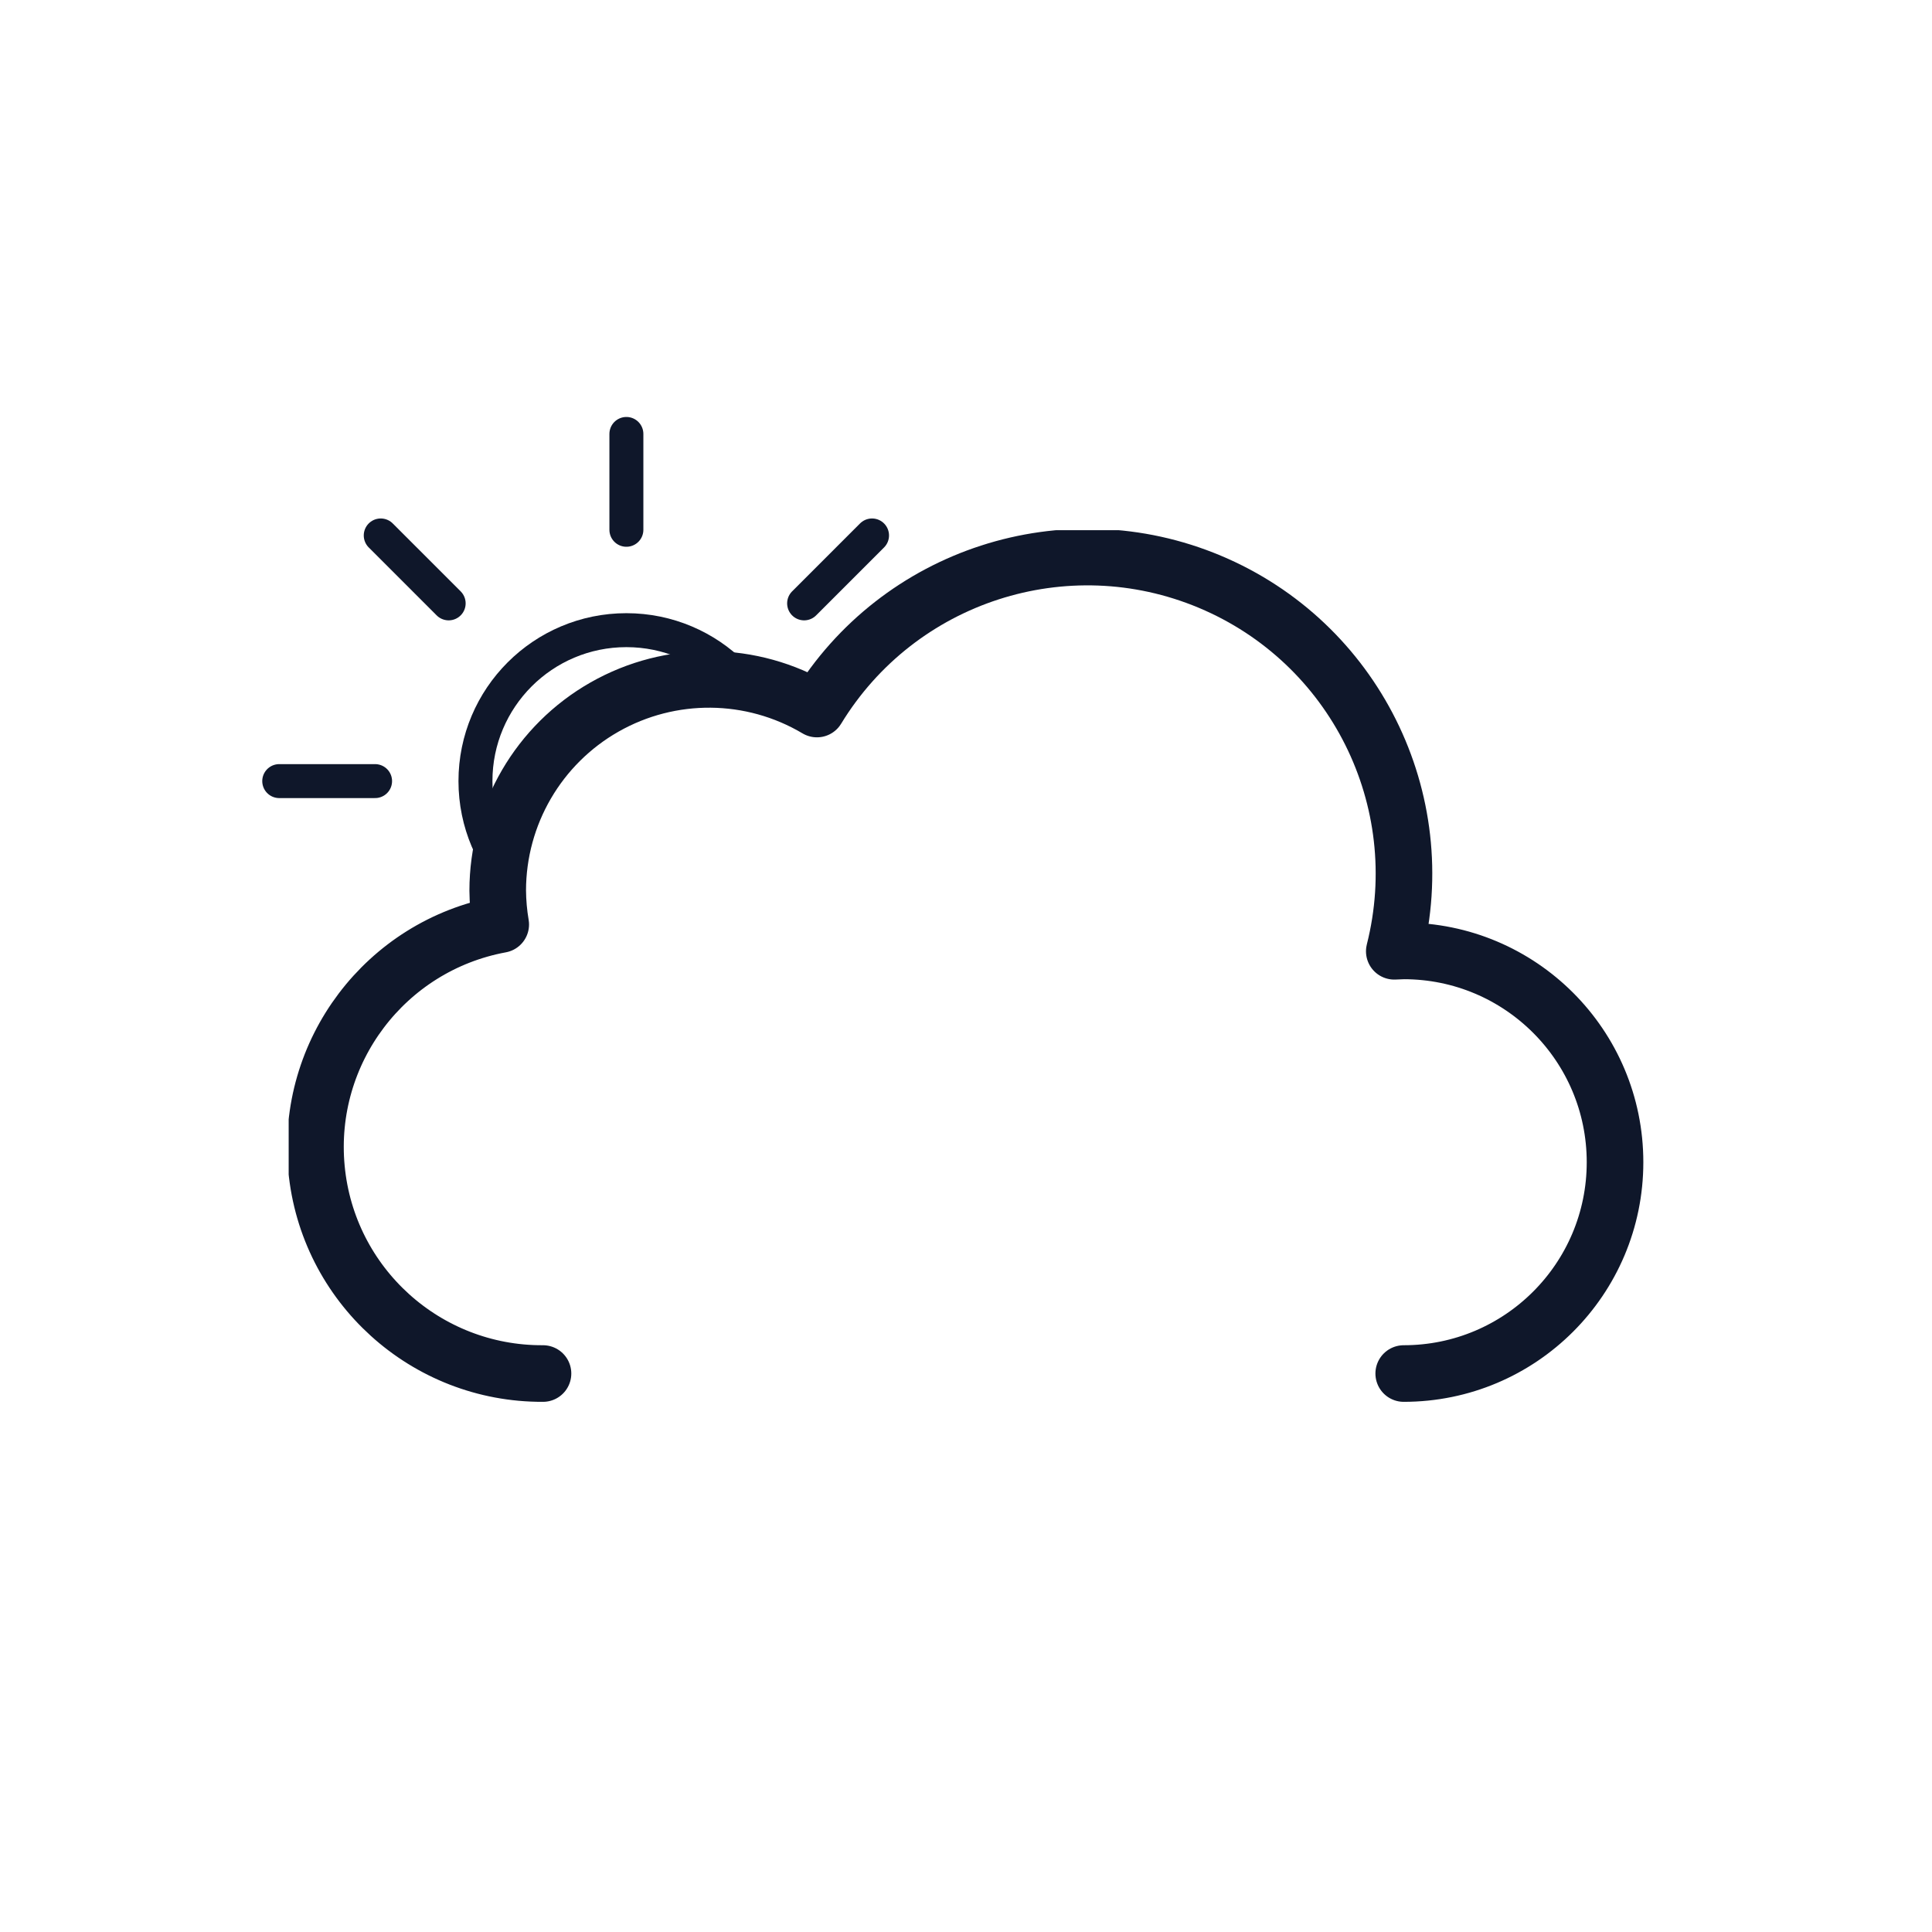
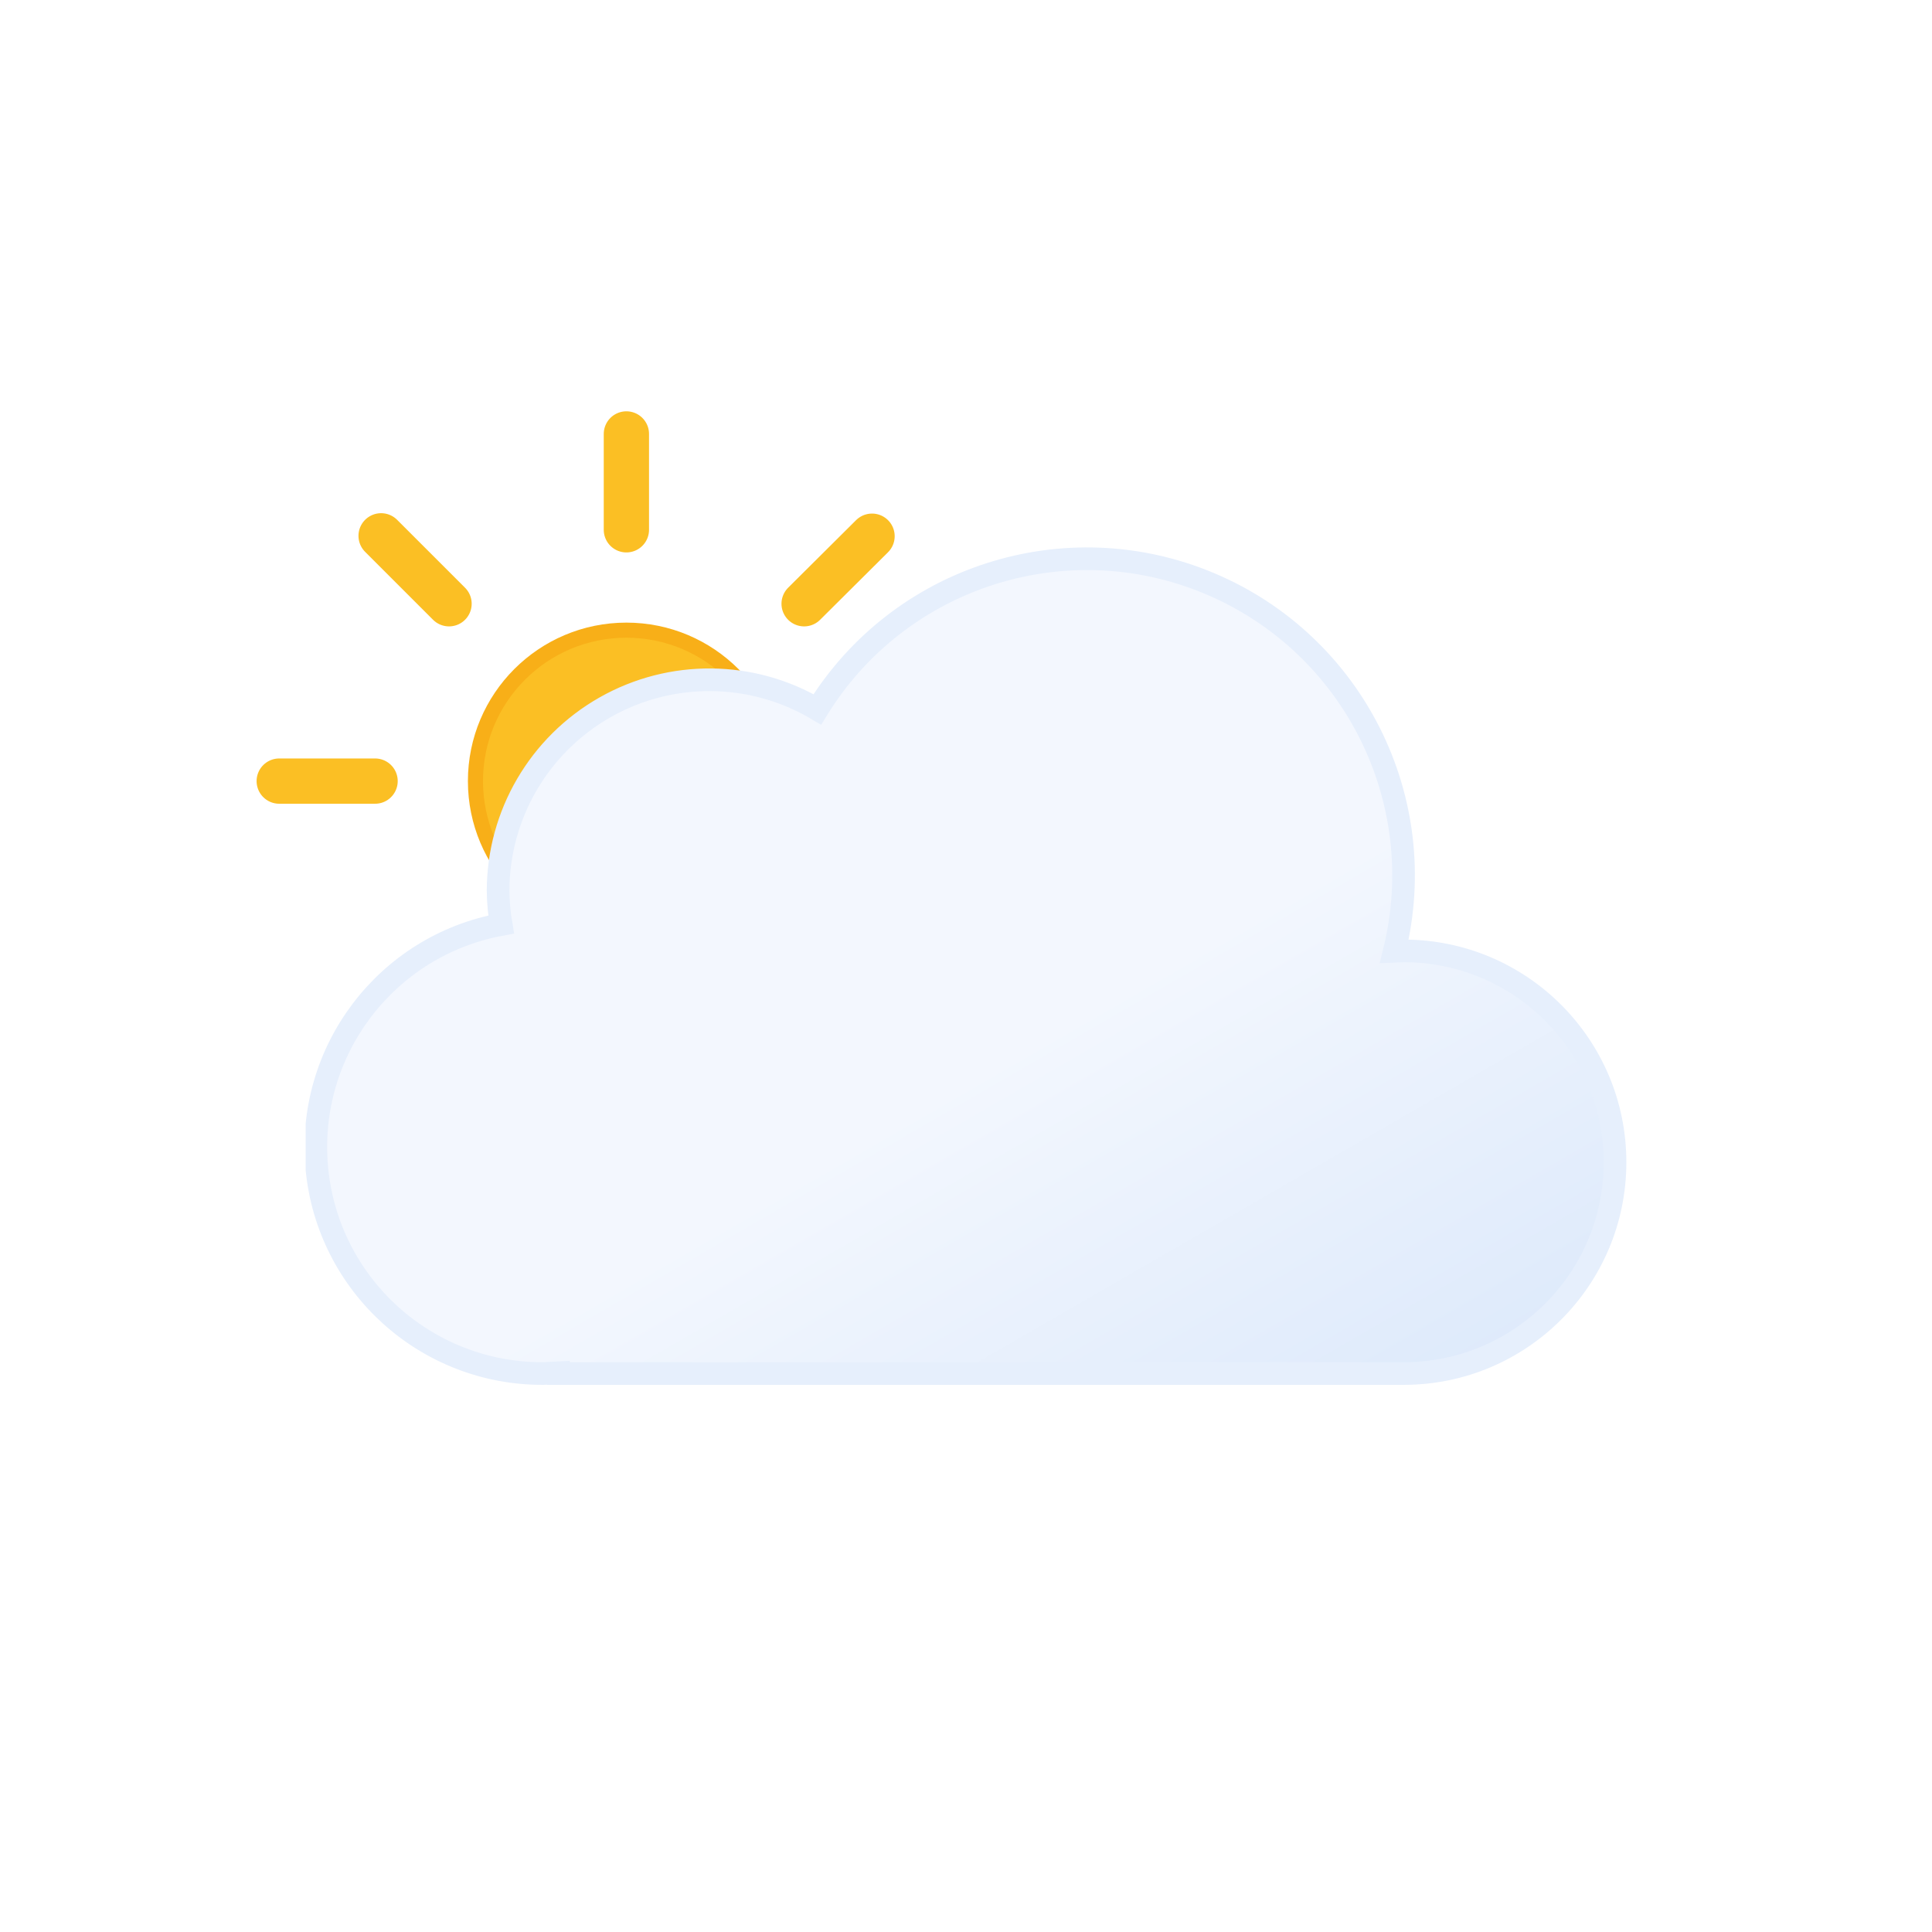
<svg xmlns="http://www.w3.org/2000/svg" xmlns:xlink="http://www.w3.org/1999/xlink" viewBox="0 0 512 512">
  <defs>
-     <symbol id="c" viewBox="0 0 193 193">
-       <circle cx="96.5" cy="96.5" r="40" fill="none" stroke="#0F172A" stroke-miterlimit="10" stroke-width="9" />
-       <path fill="none" stroke="#0F172A" stroke-linecap="round" stroke-miterlimit="10" stroke-width="9" d="M96.5 29.9V4.5m0 184v-25.4m47.1-113.7 18-18M31.4 161.6l18-18m0-94.2-18-18m130.2 130.2-18-18M4.5 96.5h25.4m158.6 0h-25.4">
-         <animateTransform additive="sum" attributeName="transform" dur="6s" repeatCount="indefinite" type="rotate" values="0 96.5 96.5; 45 96.5 96.5" />
+     <symbol id="c" viewBox="0 0 196 196">
+       <circle cx="98" cy="98" r="40" fill="url(#a)" stroke="#f8af18" stroke-miterlimit="10" stroke-width="4" />
+       <path fill="none" stroke="#fbbf24" stroke-linecap="round" stroke-miterlimit="10" stroke-width="12" d="M98 31.4V6m0 184v-25.4M145.1 51l18-17.9M33 163l18-17.9M51 51 33 33m130.1 130.1-18-18M6 98h25.4M190 98h-25.4">
+         <animateTransform additive="sum" attributeName="transform" dur="6s" repeatCount="indefinite" type="rotate" values="0 98 98; 45 98 98" />
      </path>
    </symbol>
-     <symbol id="d" viewBox="0 0 359 231">
-       <path fill="none" stroke="#0F172A" stroke-linecap="round" stroke-linejoin="round" stroke-width="15" d="M295.5 223.5a56 56 0 000-112l-2.5.1a83.9 83.9 0 00-153-64.2 56 56 0 00-84.6 48.1 56.6 56.6 0 00.8 9 60 60 0 0011.2 119" />
+     <symbol id="d" viewBox="0 0 350 222">
+       <path fill="url(#b)" stroke="#e6effc" stroke-miterlimit="10" stroke-width="6" d="m291 107-2.5.1A83.9 83.9 0 00135.6 43 56 56 0 0051 91a56.6 56.6 0 00.8 9A60 60 0 0063 219l4-.2v.2h224a56 56 0 000-112Z" />
    </symbol>
-     <symbol id="b" viewBox="0 0 435.5 371.5">
-       <g clip-path="url(#a)">
-         <use xlink:href="#c" width="193" height="193" transform="translate(69.5 110.5)" />
-       </g>
-       <use xlink:href="#d" width="359" height="231" transform="translate(76.5 140.5)" />
+     <symbol id="e" viewBox="0 0 363 258">
+       <use xlink:href="#c" width="196" height="196" />
+       <use xlink:href="#d" width="350" height="222" transform="translate(13 36)" />
    </symbol>
-     <clipPath id="a">
-       <path fill="none" d="M288 148a83.8 83.8 0 00-71.4 40 56 56 0 00-84.6 48 56.6 56.6 0 00.8 9A60 60 0 0084 304H0V0h288Z" />
-     </clipPath>
+     <linearGradient id="b" x1="99.5" x2="232.6" y1="30.7" y2="261.4" gradientUnits="userSpaceOnUse">
+       <stop offset="0" stop-color="#f3f7fe" />
+       <stop offset=".5" stop-color="#f3f7fe" />
+       <stop offset="1" stop-color="#deeafb" />
+     </linearGradient>
+     <linearGradient id="a" x1="78" x2="118" y1="63.4" y2="132.7" gradientUnits="userSpaceOnUse">
+       <stop offset="0" stop-color="#fbbf24" />
+       <stop offset=".5" stop-color="#fbbf24" />
+       <stop offset="1" stop-color="#f59e0b" />
+     </linearGradient>
  </defs>
-   <use xlink:href="#b" width="435.5" height="371.5" />
+   <use xlink:href="#e" width="363" height="258" transform="translate(68 109)" />
</svg>
